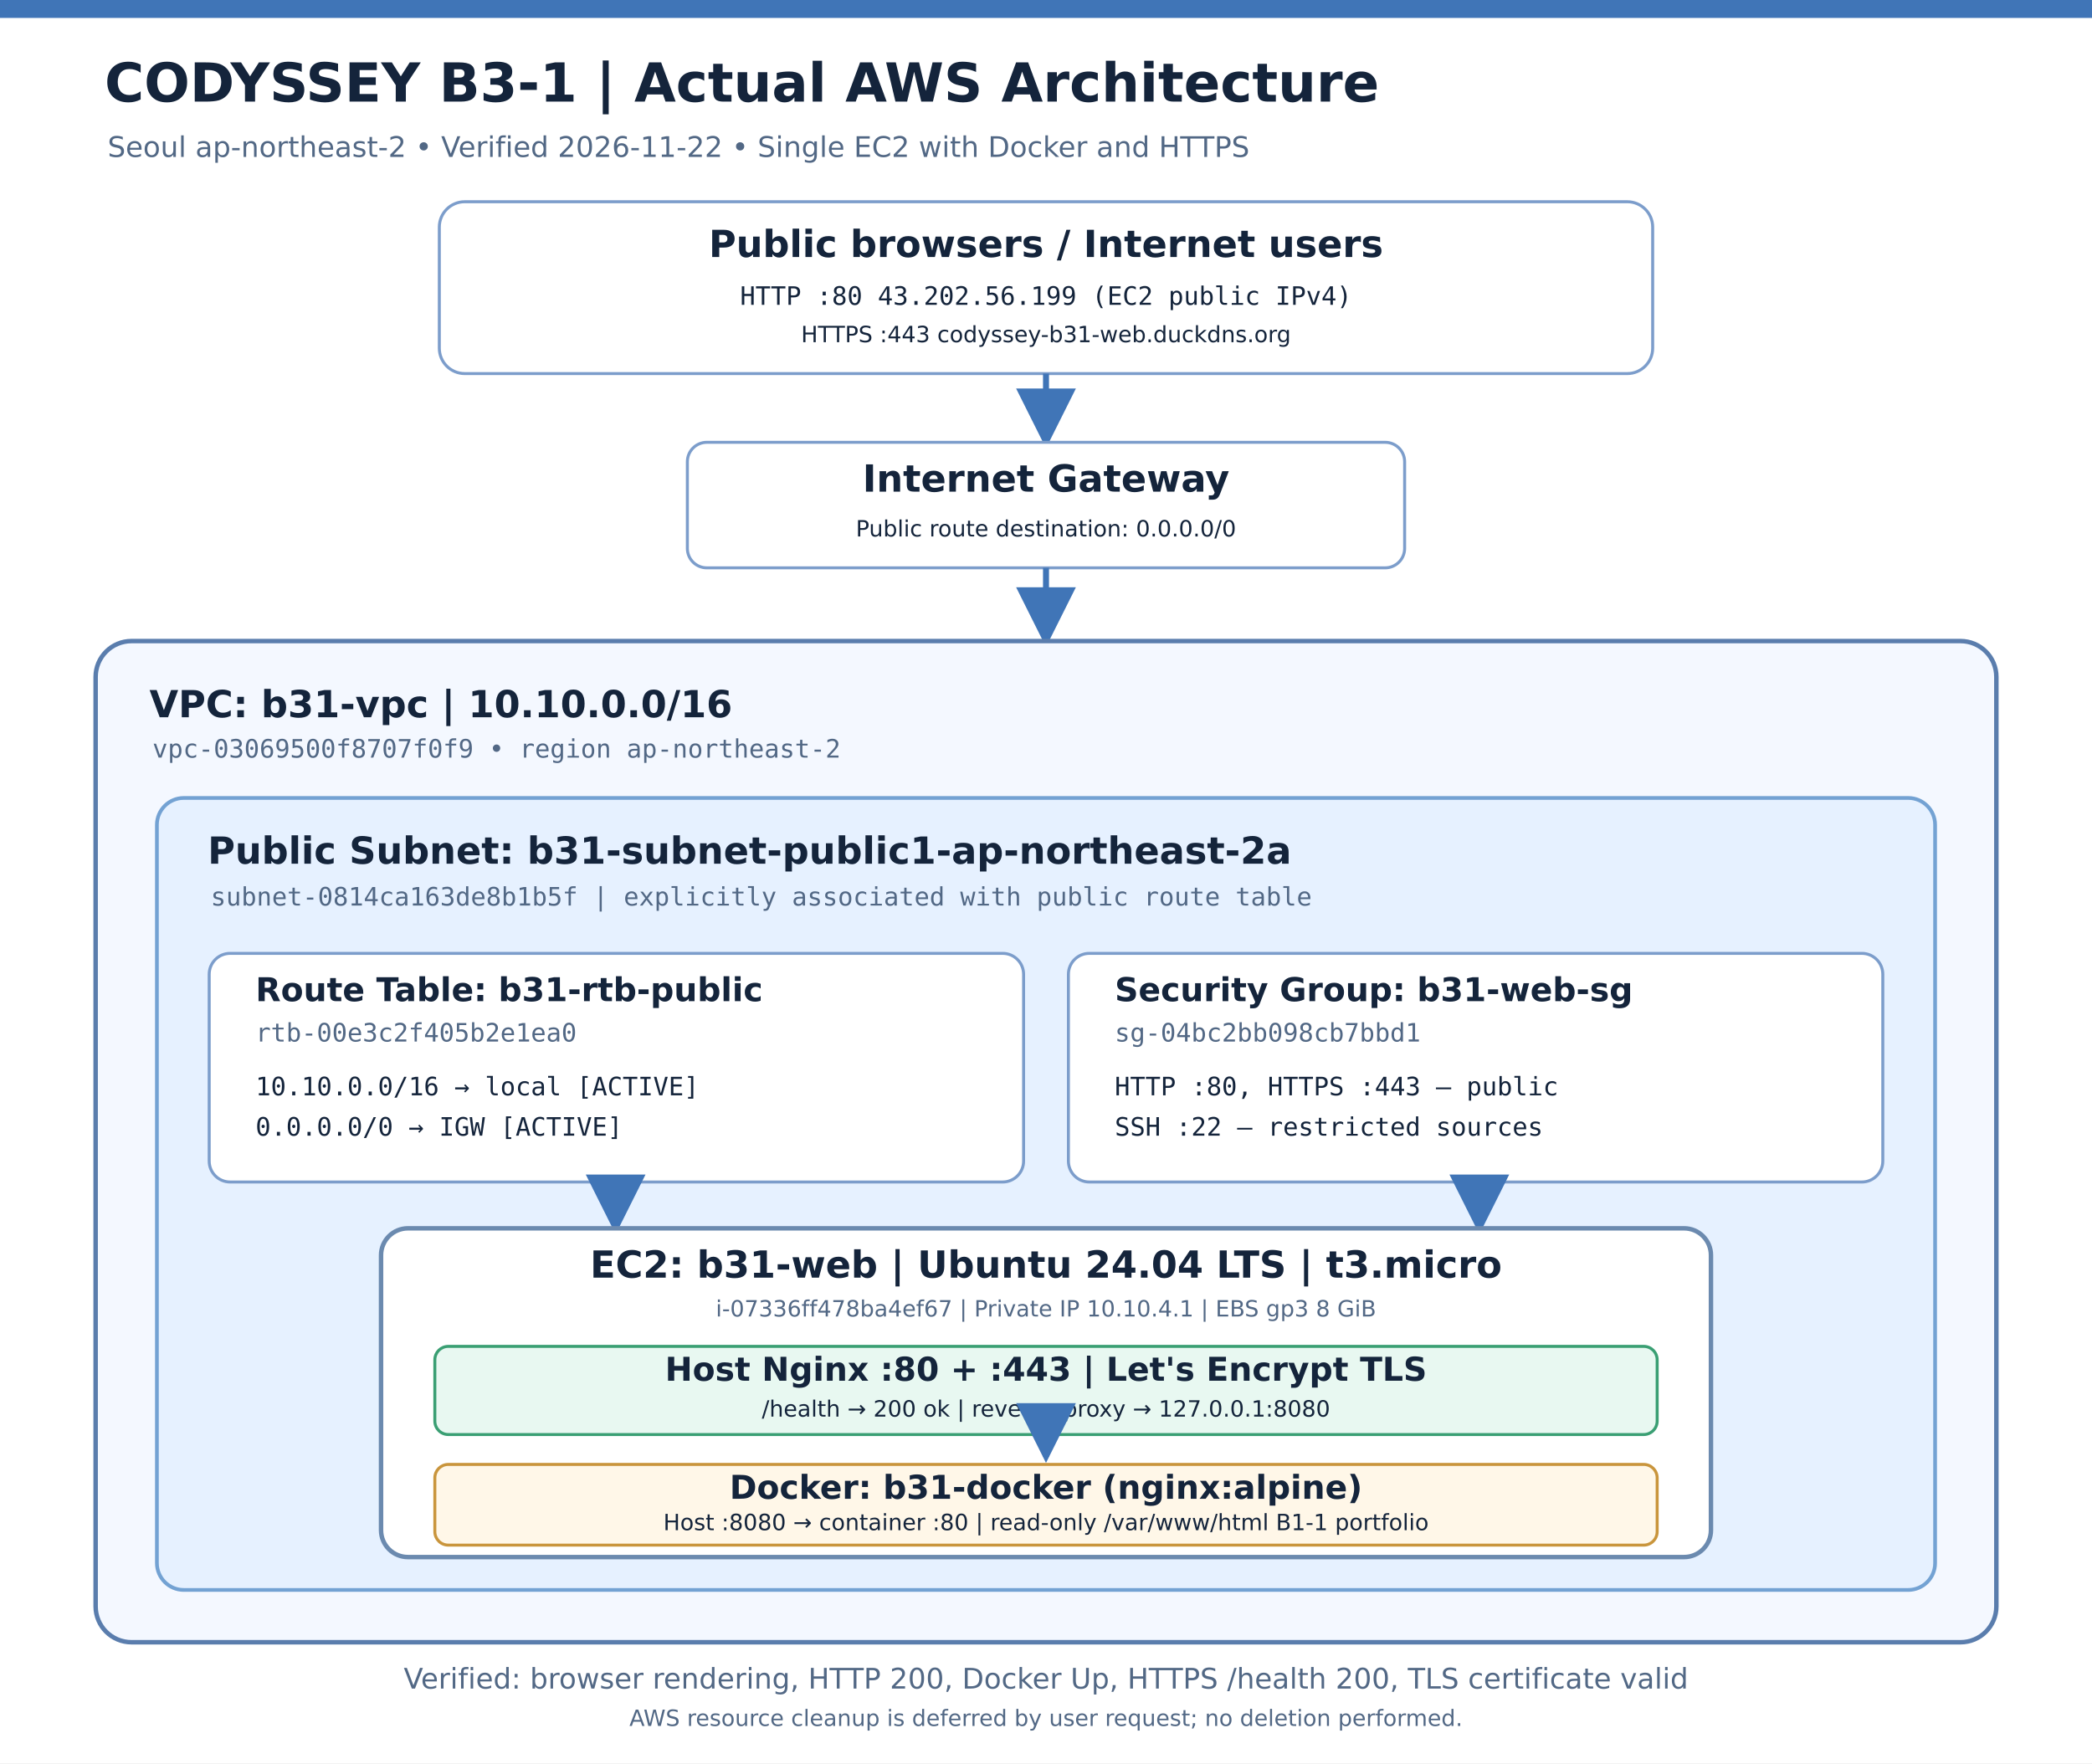
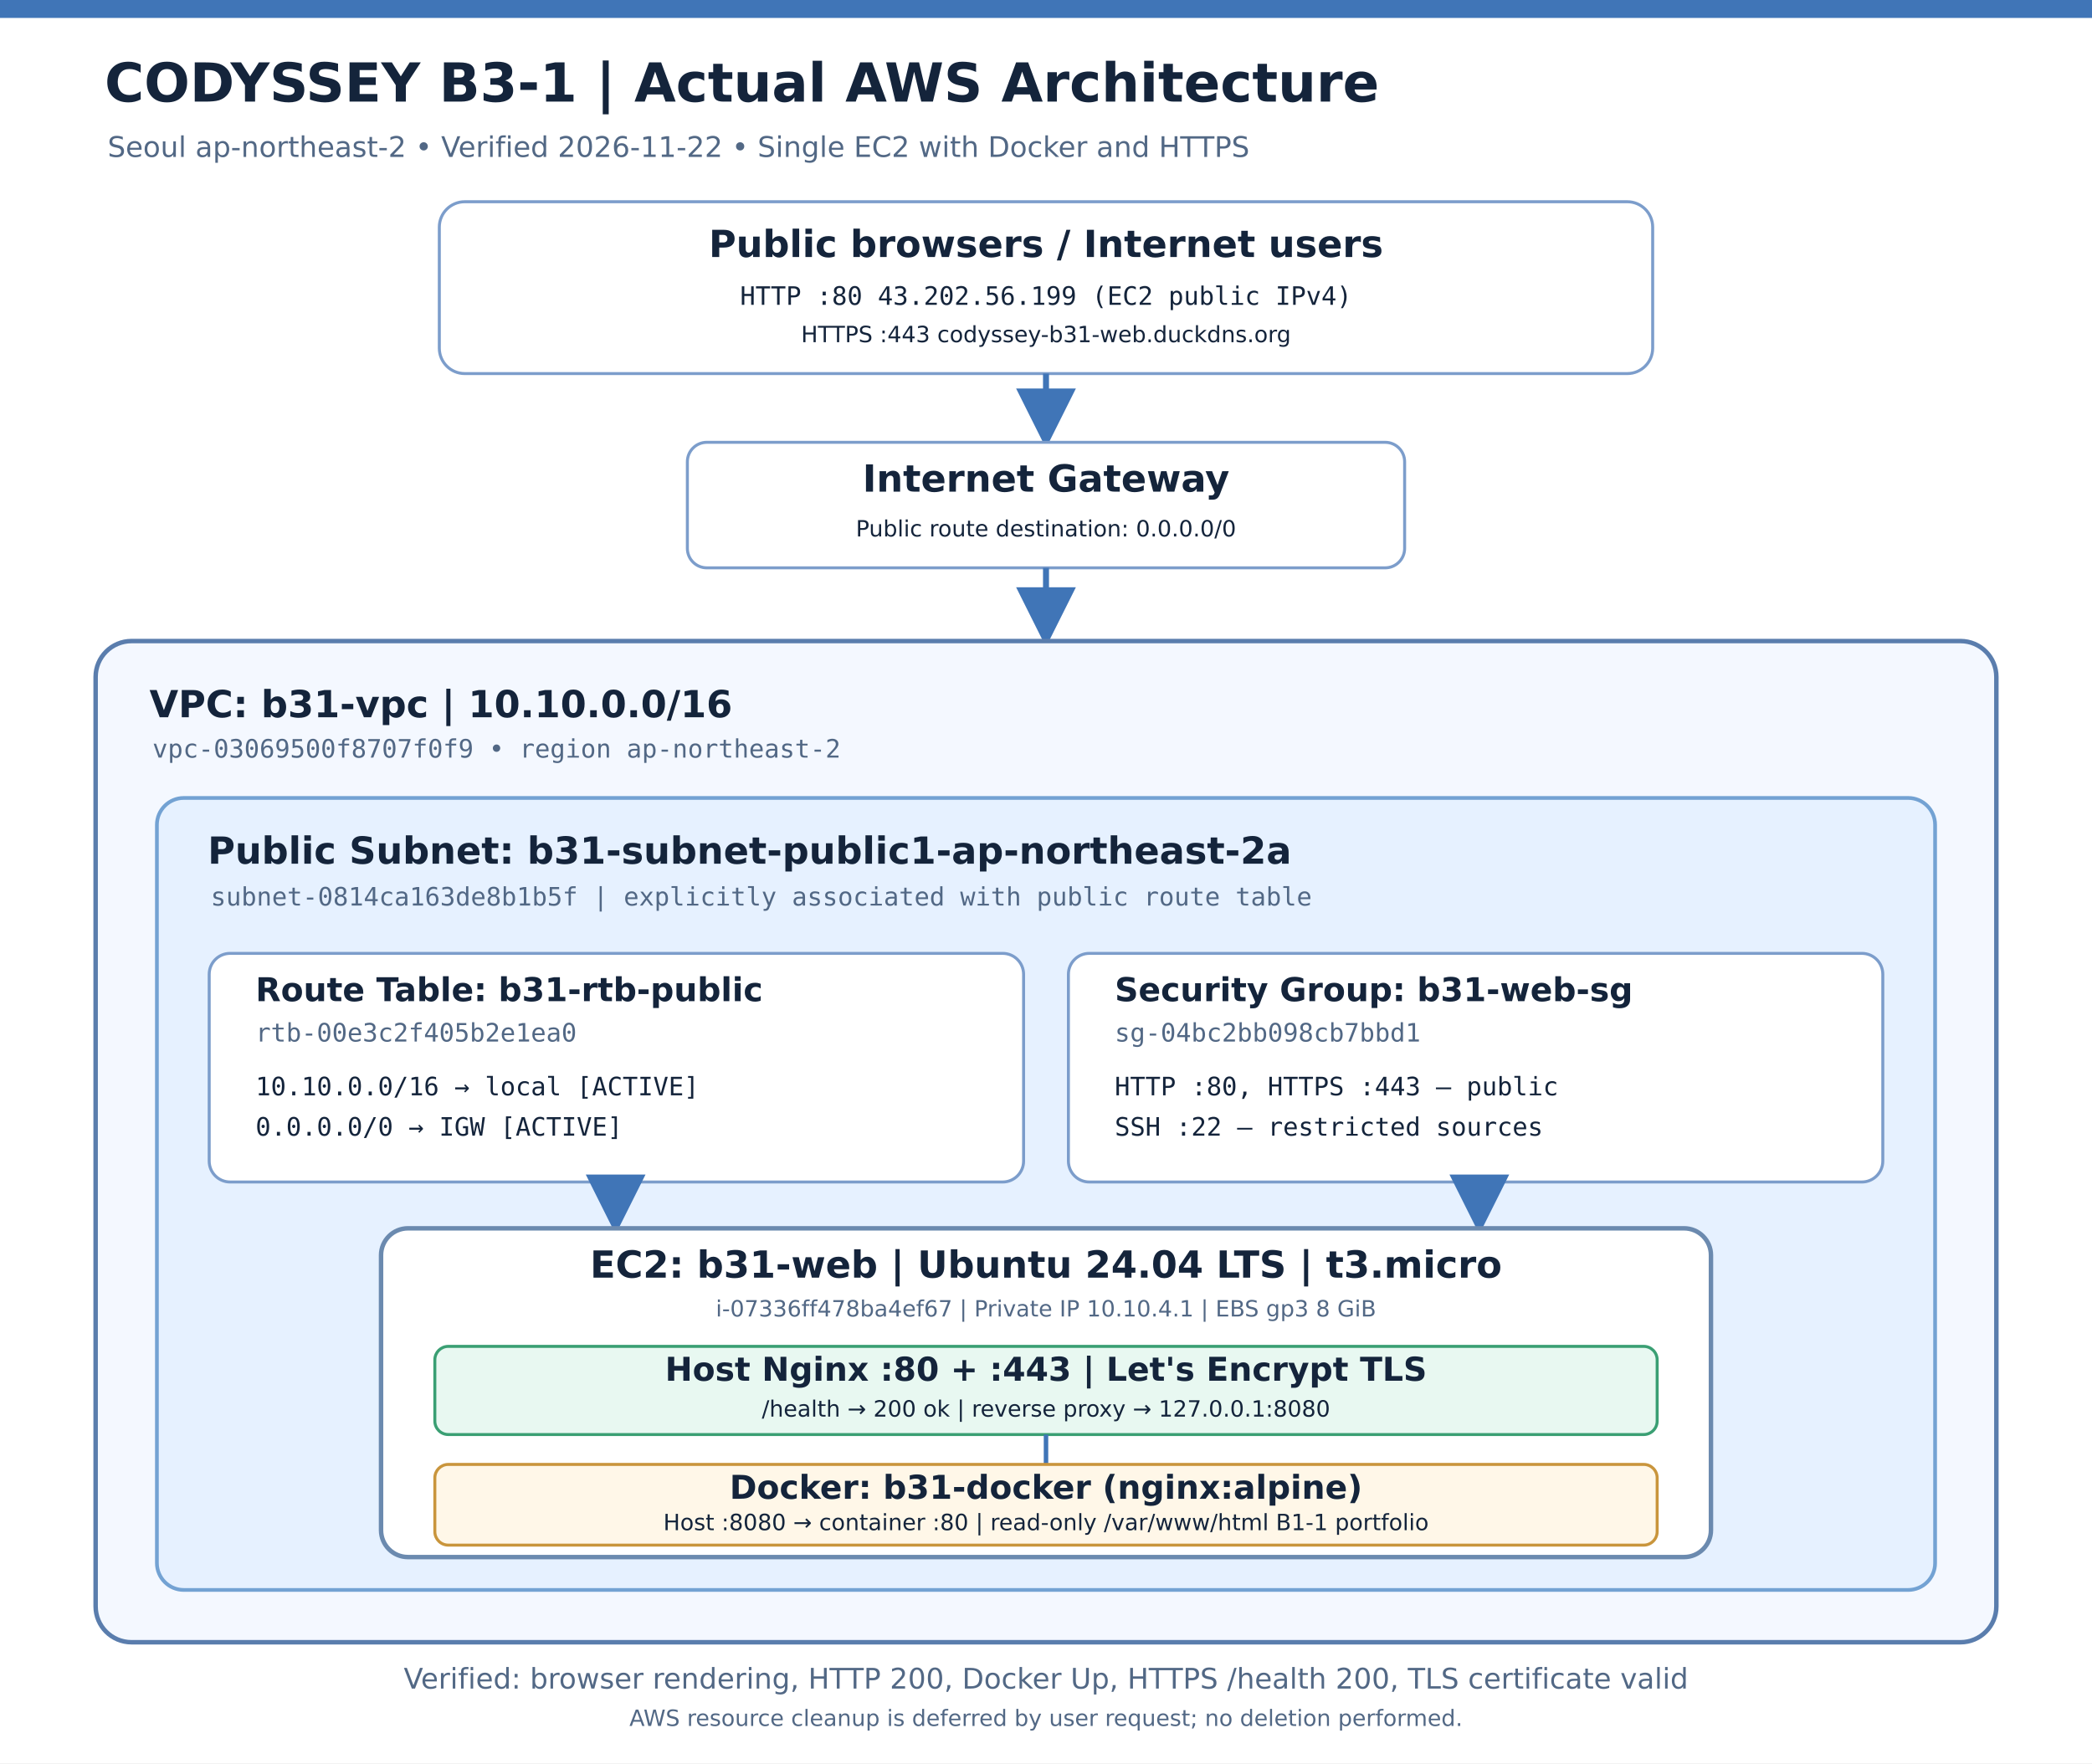
<svg xmlns="http://www.w3.org/2000/svg" width="1400" height="1180" viewBox="0 0 1400 1180">
  <defs>
    <style>
text { font-family: "DejaVu Sans", Arial, sans-serif; fill: #14243B; }
.h1 {font-size:36px; font-weight:700;}
.h2 {font-size:25px; font-weight:700;}
.big {font-size:22px; font-weight:700;}
.body {font-size:19px;}
.mono {font-family:"DejaVu Sans Mono",monospace; font-size:17px;}
.small {font-size:15px;}
.muted {fill:#526885;}
.line {stroke:#4075B7; stroke-width:4; fill:none; marker-end:url(#arrow);}
.card {fill:#FFFFFF; stroke:#7C9DCB; stroke-width:2;}
</style>
    <marker id="arrow" markerWidth="11" markerHeight="11" refX="9" refY="5" orient="auto">
      <path d="M0 0 L10 5 L0 10 Z" fill="#4075B7" />
    </marker>
  </defs>
  <rect width="1400" height="1180" fill="#FFFFFF" />
  <rect x="0" y="0" width="1400" height="12" fill="#4075B7" />
  <text x="70" y="68" class="h1">CODYSSEY B3-1  |  Actual AWS Architecture</text>
  <text x="72" y="105" class="body muted">Seoul ap-northeast-2  •  Verified 2026-11-22  •  Single EC2 with Docker and HTTPS</text>
  <rect x="294" y="135" width="812" height="115" rx="17" class="card" />
  <text x="700" y="172" text-anchor="middle" class="h2">Public browsers / Internet users</text>
  <text x="700" y="204" text-anchor="middle" class="mono">HTTP  :80    43.202.56.199 (EC2 public IPv4)</text>
  <text x="700" y="229" text-anchor="middle" class="small">HTTPS :443  codyssey-b31-web.duckdns.org</text>
  <path d="M700 250 V296" class="line" />
  <rect x="460" y="296" width="480" height="84" rx="13" class="card" />
  <text x="700" y="329" text-anchor="middle" class="h2">Internet Gateway</text>
  <text x="700" y="359" text-anchor="middle" class="small">Public route destination: 0.0.0.0/0</text>
  <path d="M700 380 V429" class="line" />
  <rect x="64" y="429" width="1272" height="670" rx="24" fill="#F4F8FF" stroke="#5A7DAD" stroke-width="3" />
  <text x="100" y="480" class="h2">VPC: b31-vpc  |  10.10.0.0/16</text>
  <text x="102" y="507" class="mono muted">vpc-03069500f8707f0f9  •  region ap-northeast-2</text>
  <rect x="105" y="534" width="1190" height="530" rx="18" fill="#E6F1FF" stroke="#73A2D3" stroke-width="2.5" />
  <text x="139" y="578" class="h2">Public Subnet: b31-subnet-public1-ap-northeast-2a</text>
  <text x="141" y="606" class="mono muted">subnet-0814ca163de8b1b5f   |   explicitly associated with public route table</text>
  <rect x="140" y="638" width="545" height="153" rx="14" class="card" />
  <text x="171" y="670" class="big">Route Table: b31-rtb-public</text>
  <text x="171" y="697" class="mono muted">rtb-00e3c2f405b2e1ea0</text>
  <text x="171" y="733" class="mono">10.10.0.0/16  →  local   [ACTIVE]</text>
  <text x="171" y="760" class="mono">0.0.0.0/0     →  IGW     [ACTIVE]</text>
  <rect x="715" y="638" width="545" height="153" rx="14" class="card" />
  <text x="746" y="670" class="big">Security Group: b31-web-sg</text>
  <text x="746" y="697" class="mono muted">sg-04bc2bb098cb7bbd1</text>
  <text x="746" y="733" class="mono">HTTP :80, HTTPS :443 — public</text>
  <text x="746" y="760" class="mono">SSH  :22 — restricted sources</text>
  <path d="M412 791 V822" class="line" />
  <path d="M990 791 V822" class="line" />
  <rect x="255" y="822" width="890" height="220" rx="18" fill="#FFFFFF" stroke="#6B8AAF" stroke-width="3" />
  <text x="700" y="855" text-anchor="middle" class="h2">EC2: b31-web  |  Ubuntu 24.04 LTS  |  t3.micro</text>
  <text x="700" y="881" text-anchor="middle" class="small muted">i-07336ff478ba4ef67  |  Private IP 10.10.4.1  |  EBS gp3 8 GiB</text>
  <rect x="291" y="901" width="818" height="59" rx="9" fill="#E8F8F1" stroke="#3A9F73" stroke-width="2" />
  <text x="700" y="924" text-anchor="middle" class="big">Host Nginx :80 + :443  |  Let's Encrypt TLS</text>
  <text x="700" y="948" text-anchor="middle" class="small">/health → 200 ok   |   reverse proxy → 127.0.0.1:8080</text>
-   <path d="M700 960 V975" class="line" />
+   <path d="M700 960 V980" stroke="#4075B7" stroke-width="3" fill="none" />
  <rect x="291" y="980" width="818" height="54" rx="9" fill="#FFF7E8" stroke="#C9953C" stroke-width="2" />
  <text x="700" y="1003" text-anchor="middle" class="big">Docker: b31-docker (nginx:alpine)</text>
  <text x="700" y="1024" text-anchor="middle" class="small">Host :8080 → container :80  |  read-only /var/www/html B1-1 portfolio</text>
  <text x="700" y="1130" text-anchor="middle" class="body muted">Verified: browser rendering, HTTP 200, Docker Up, HTTPS /health 200, TLS certificate valid</text>
  <text x="700" y="1155" text-anchor="middle" class="small muted">AWS resource cleanup is deferred by user request; no deletion performed.</text>
</svg>
